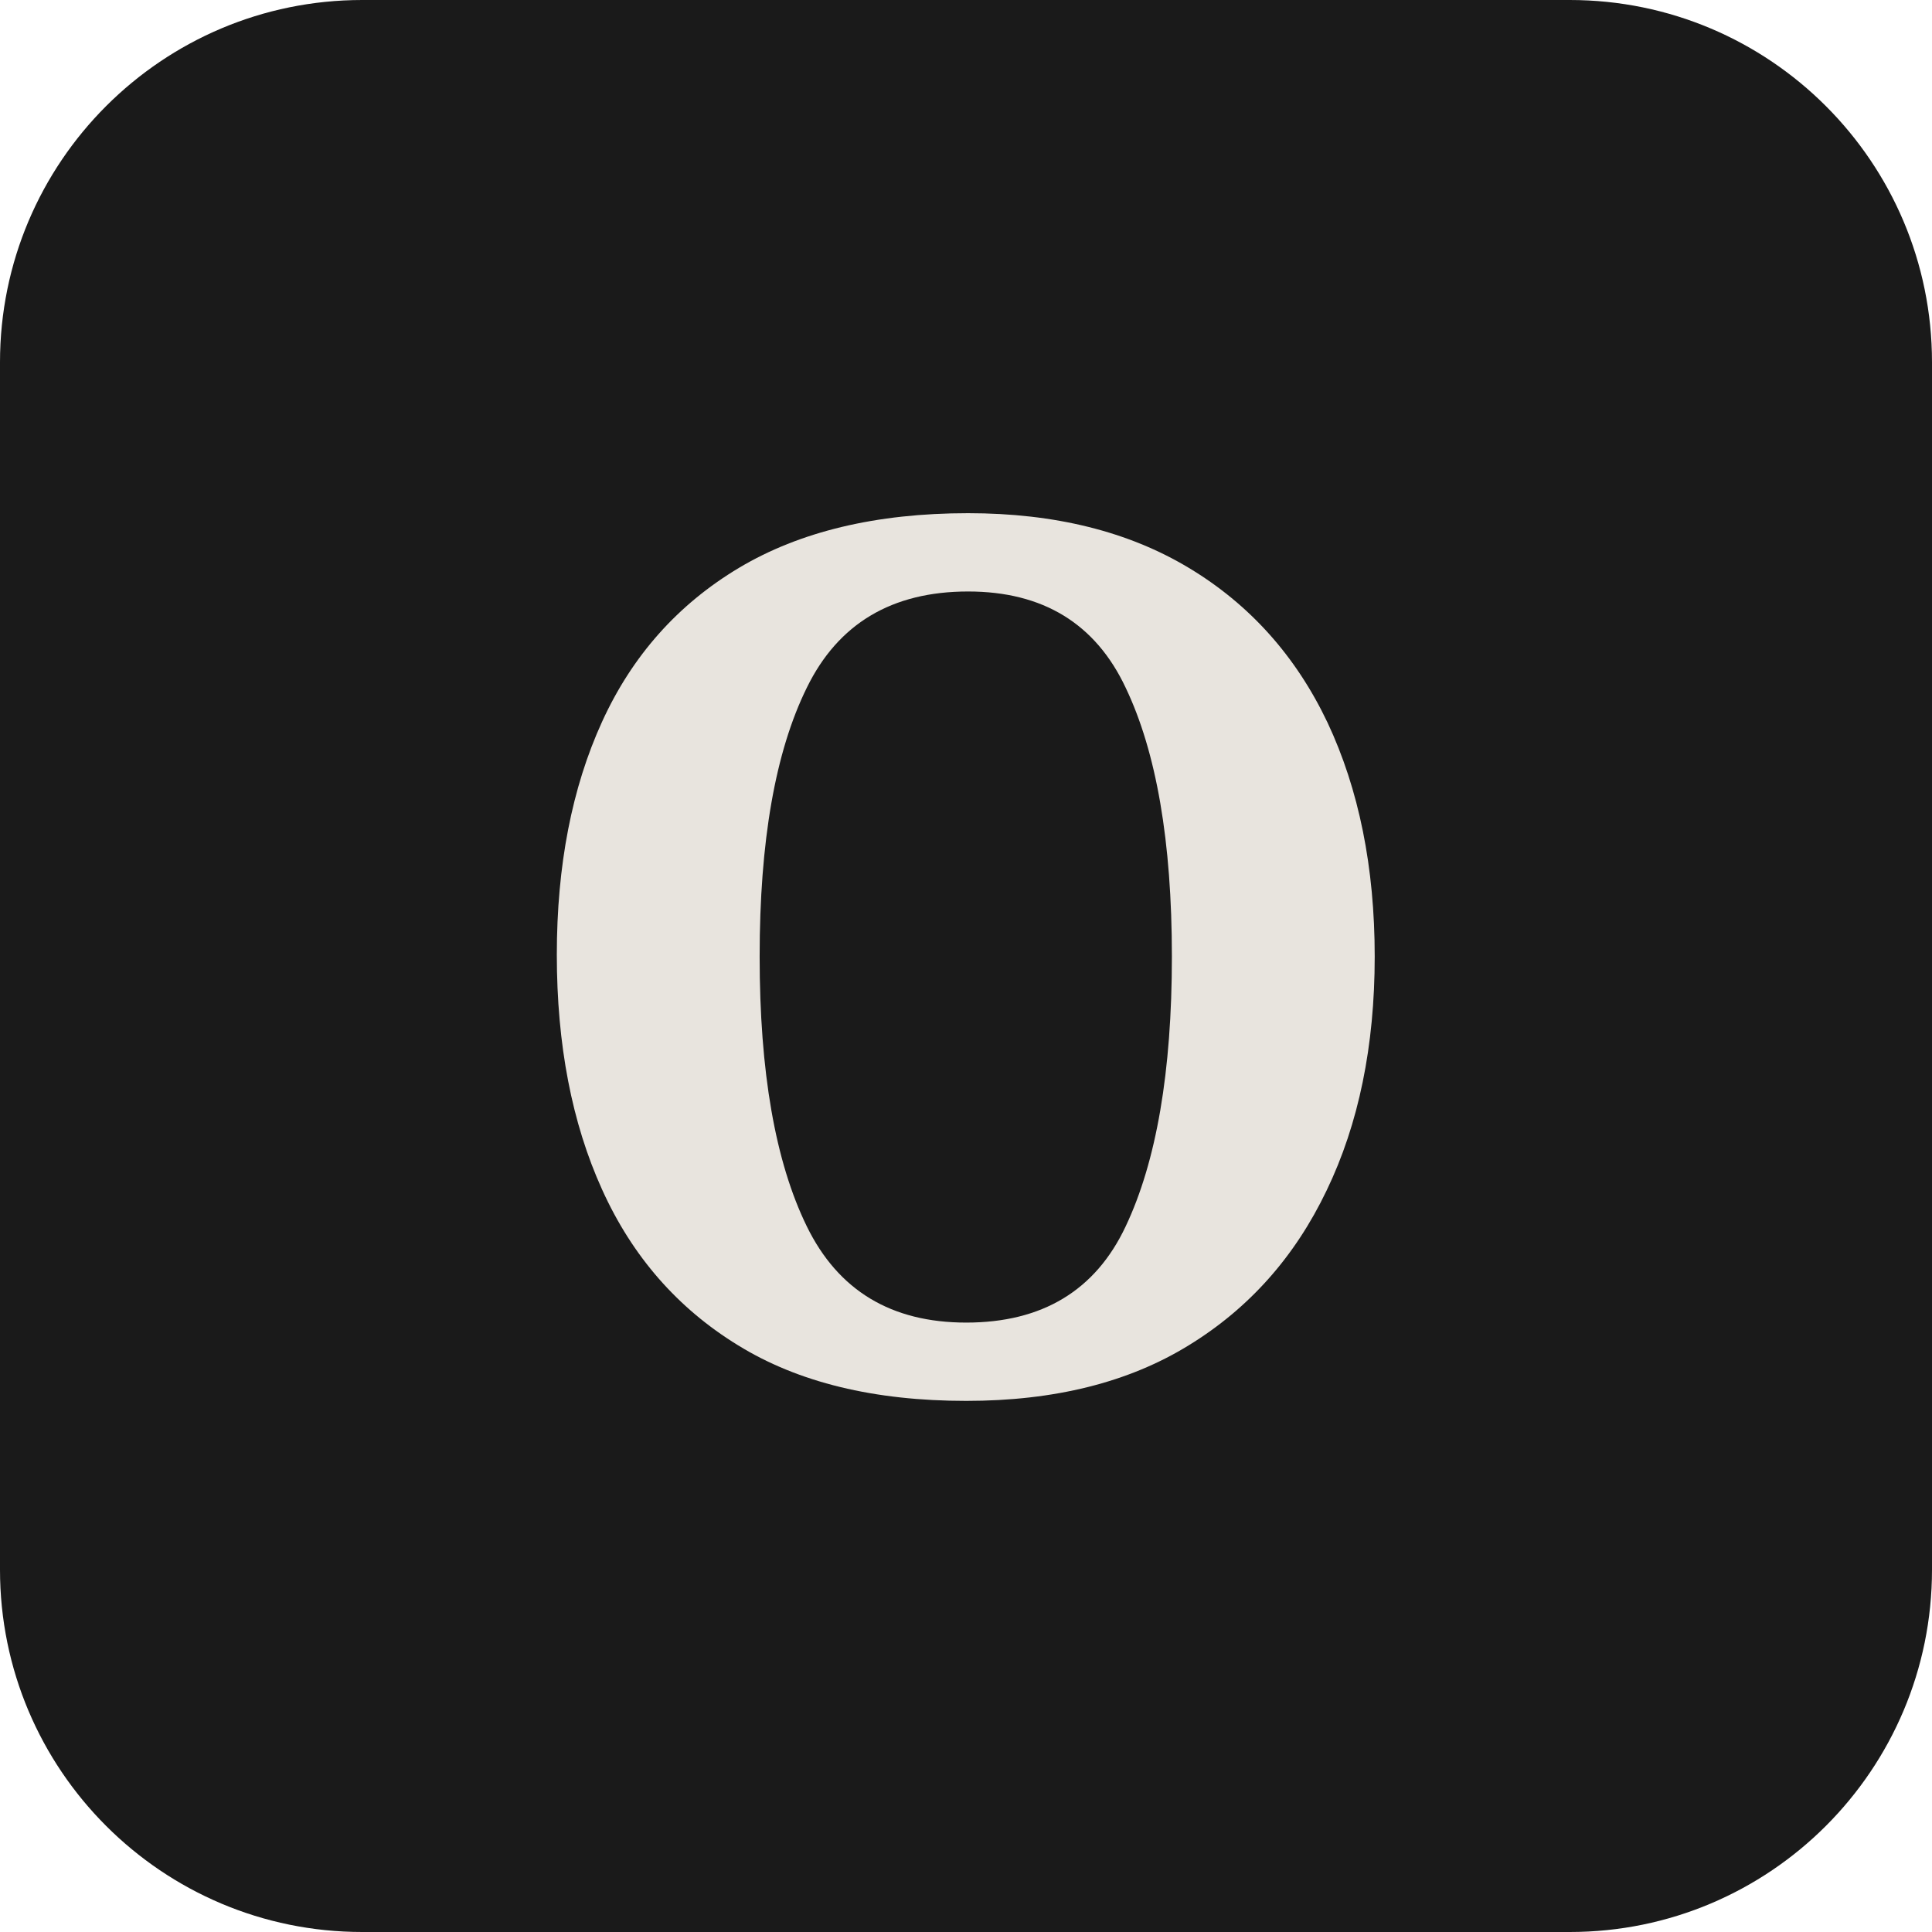
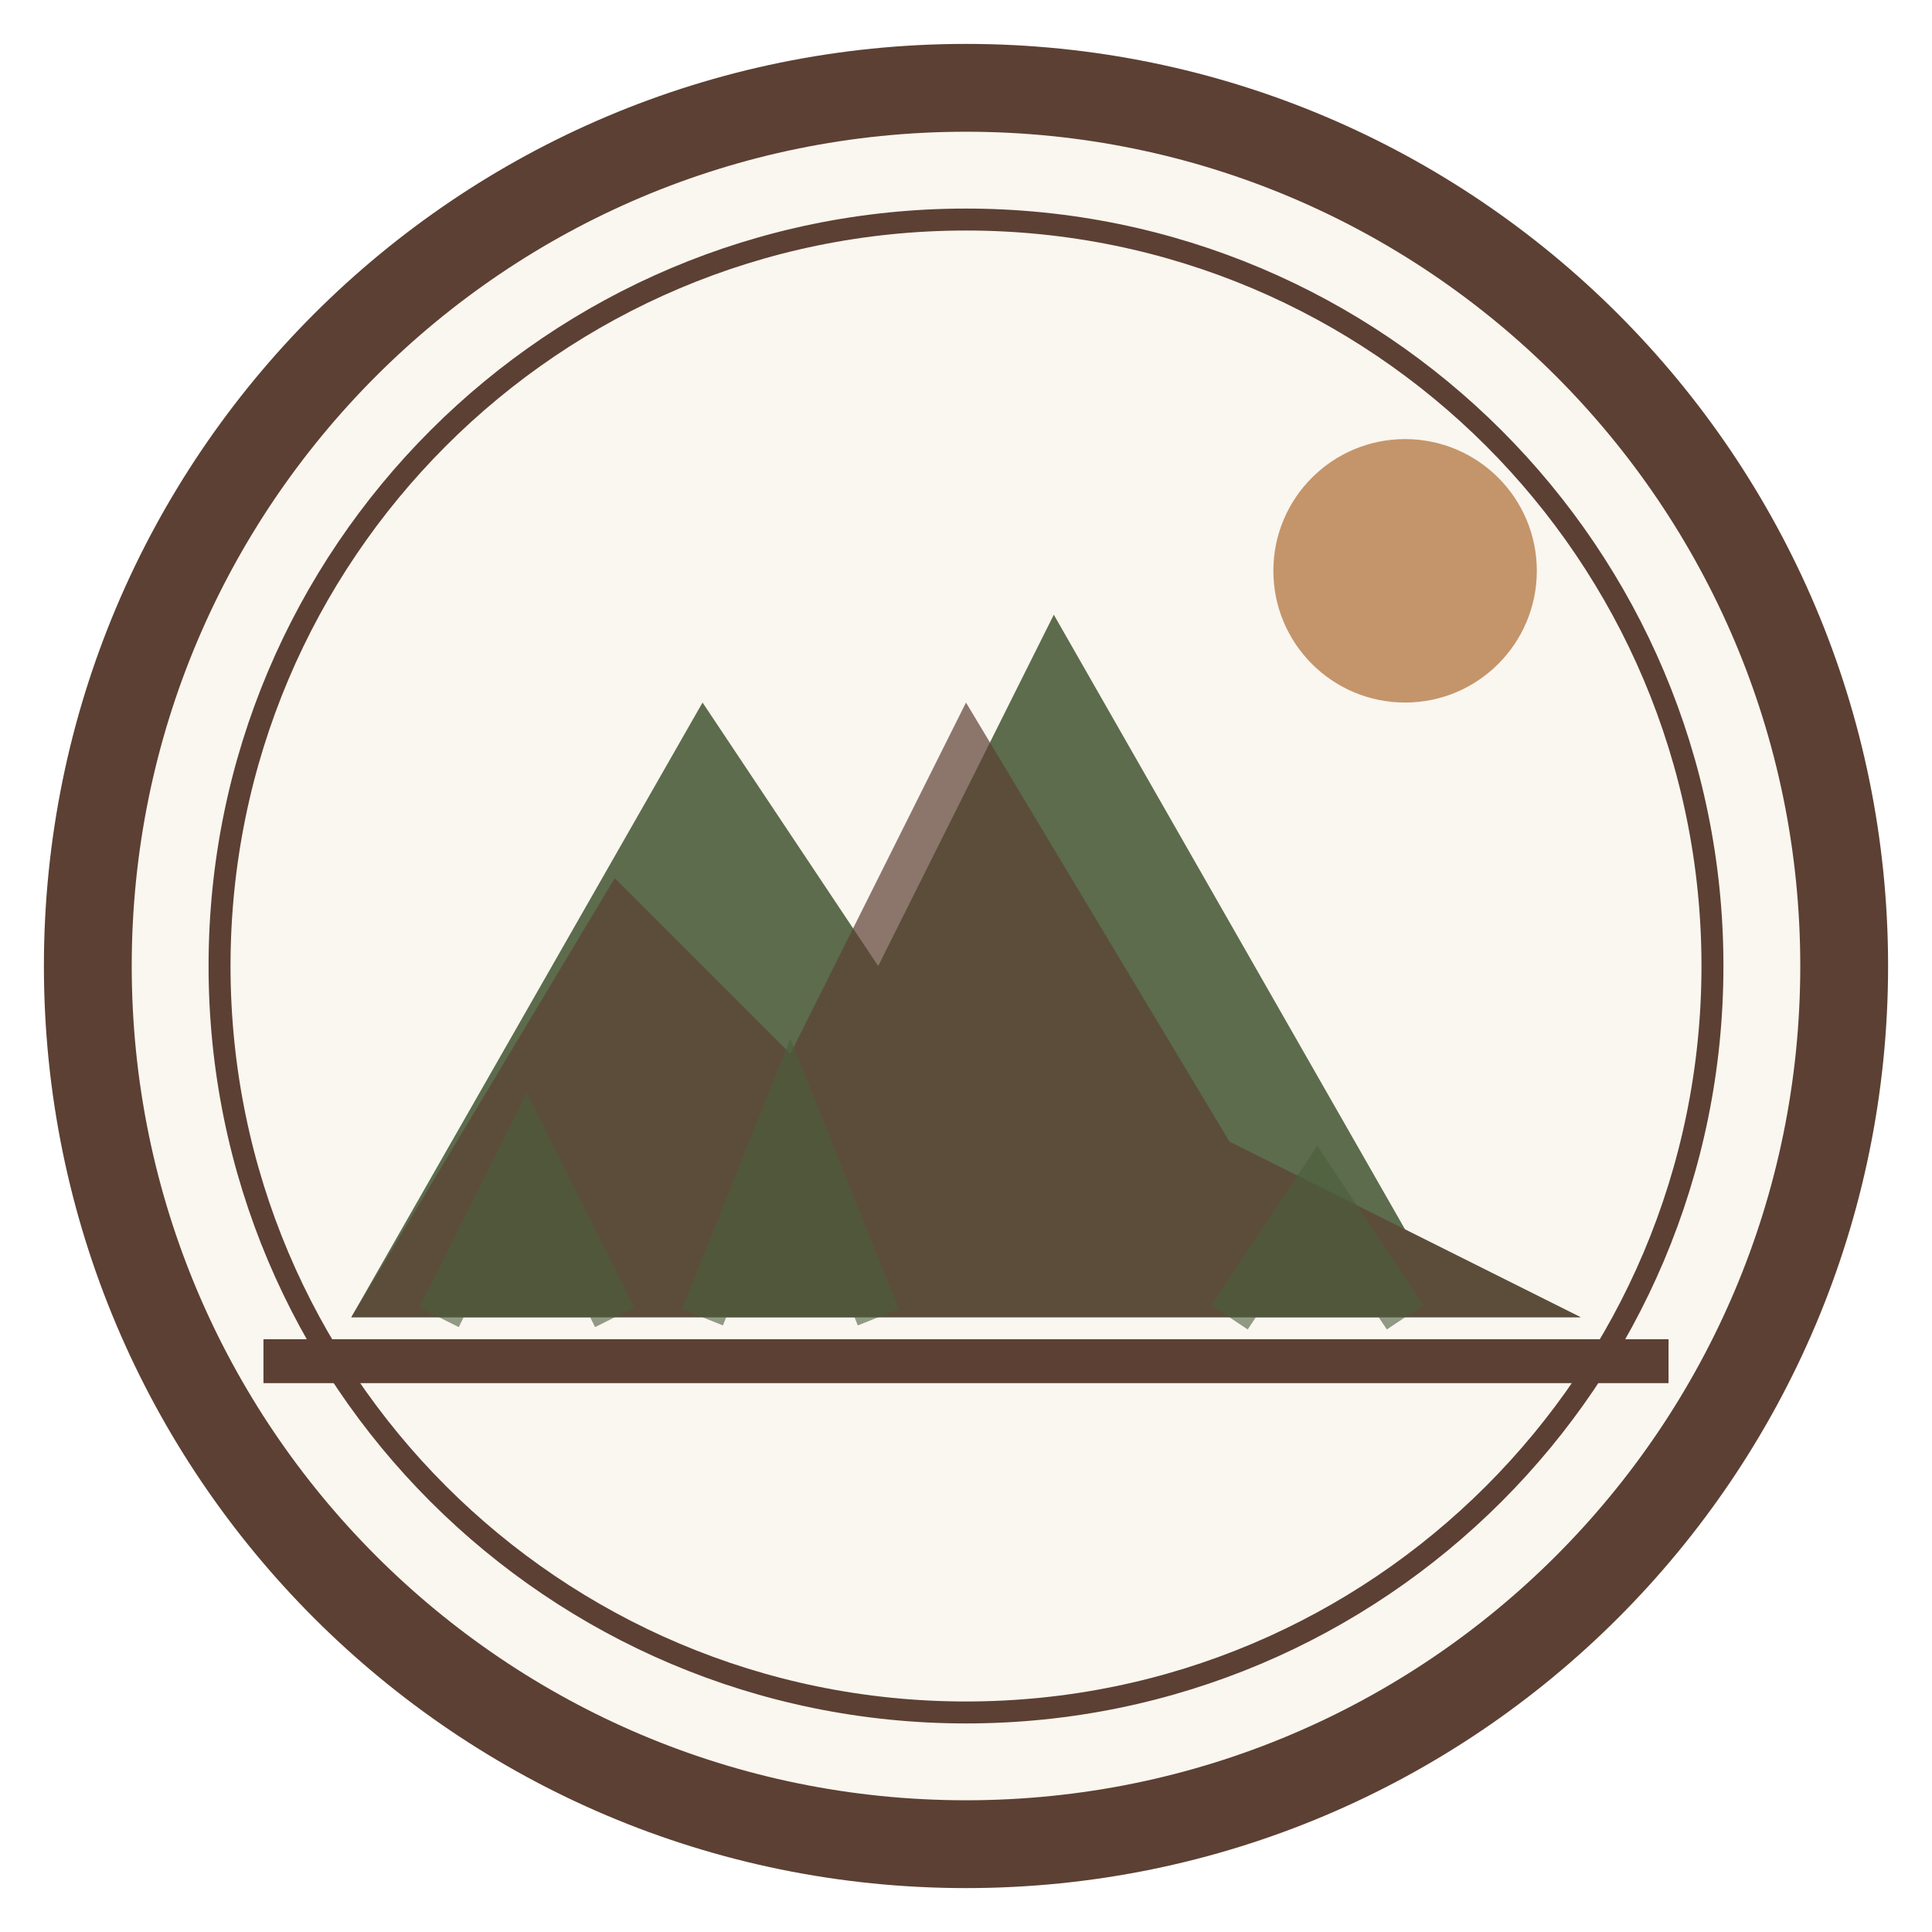
- <svg xmlns="http://www.w3.org/2000/svg" viewBox="0 0 32 32" width="32" height="32">
-   <rect width="32" height="32" rx="6" fill="#1a1a1a" />
-   <text x="16" y="23" text-anchor="middle" font-family="Georgia, serif" font-size="20" font-weight="bold" fill="#e8e4de">O</text>
+ <svg xmlns="http://www.w3.org/2000/svg" width="32" height="32" viewBox="0 0 44 44" fill="none">
+   <circle cx="22" cy="22" r="20" stroke="#5C4033" stroke-width="2" fill="#FAF6F0" />
+   <circle cx="22" cy="22" r="17" stroke="#5C4033" stroke-width="0.5" fill="none" />
+   <path d="M8 30 L16 16 L20 22 L24 14 L32 28 L36 30" fill="#4A5D3A" opacity="0.9" />
+   <path d="M8 30 L14 20 L18 24 L22 16 L28 26 L36 30" fill="#5C4033" opacity="0.7" />
+   <circle cx="32" cy="13" r="3" fill="#C4956A" />
+   <path d="M10 30 L12 26 L14 30 M16 30 L18 25 L20 30 M28 30 L30 27 L32 30" stroke="#4A5D3A" stroke-width="1" fill="#4A5D3A" opacity="0.6" />
+   <line x1="6" y1="31" x2="38" y2="31" stroke="#5C4033" stroke-width="1" />
</svg>
